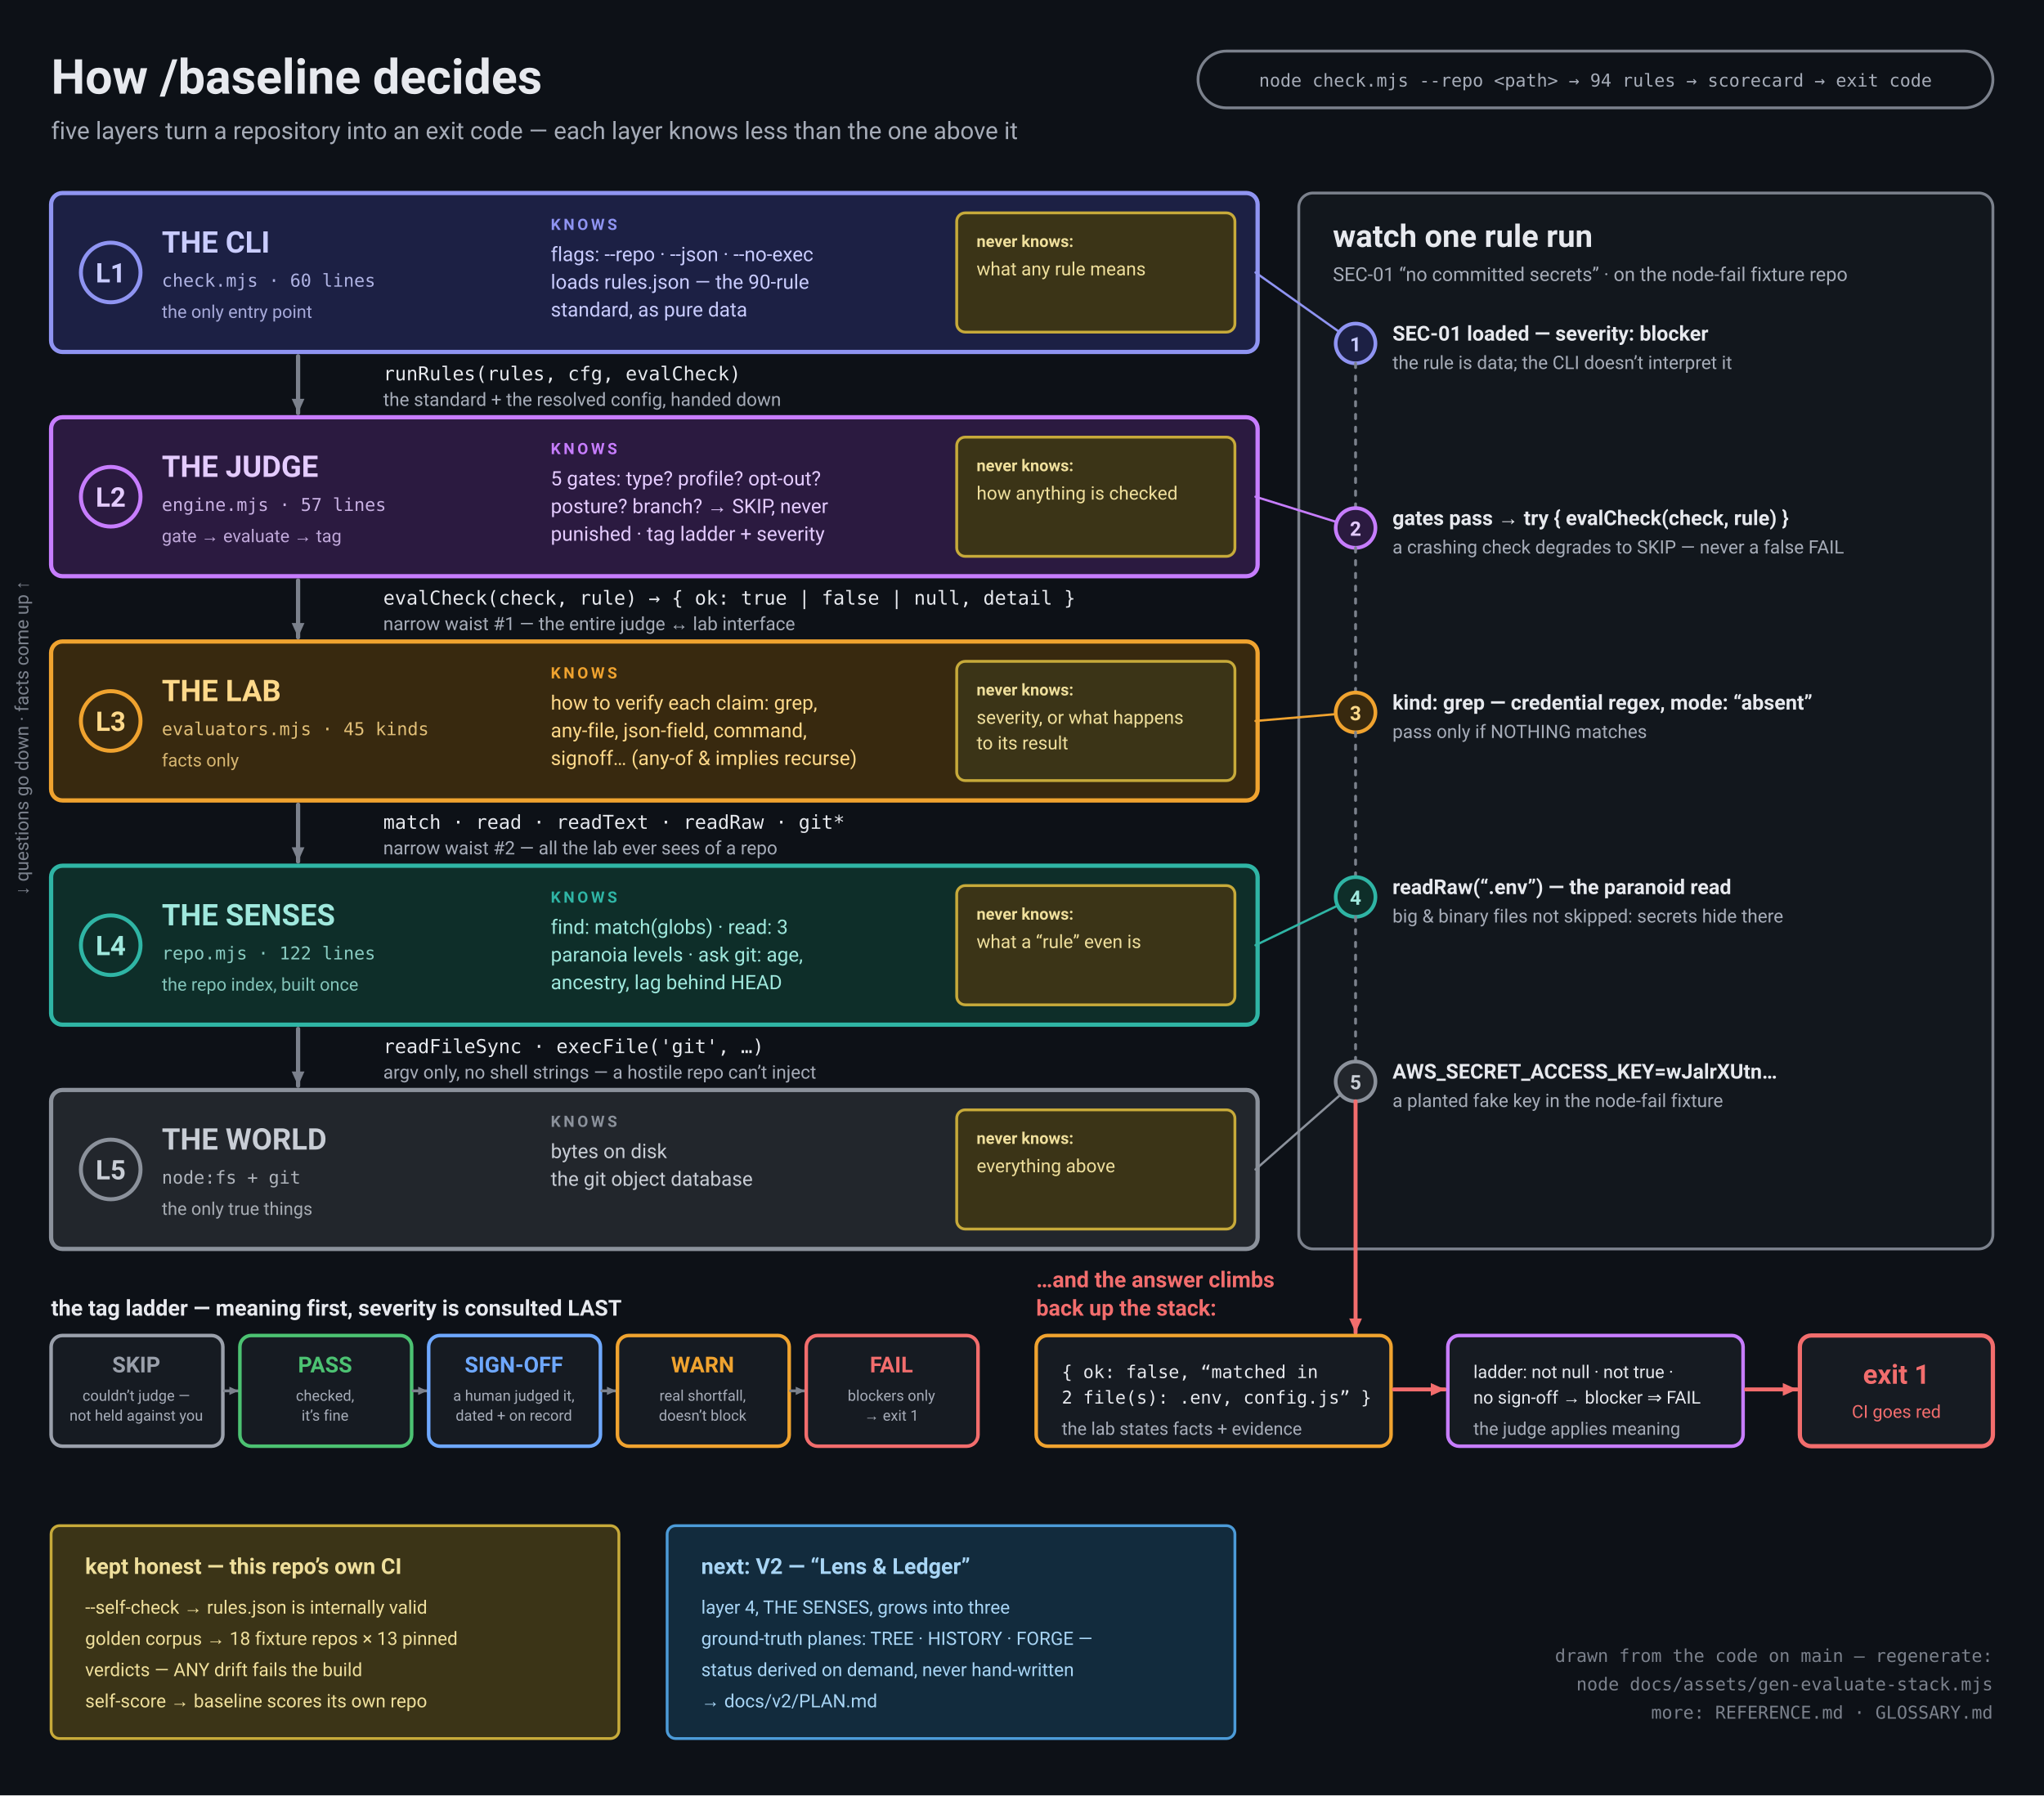
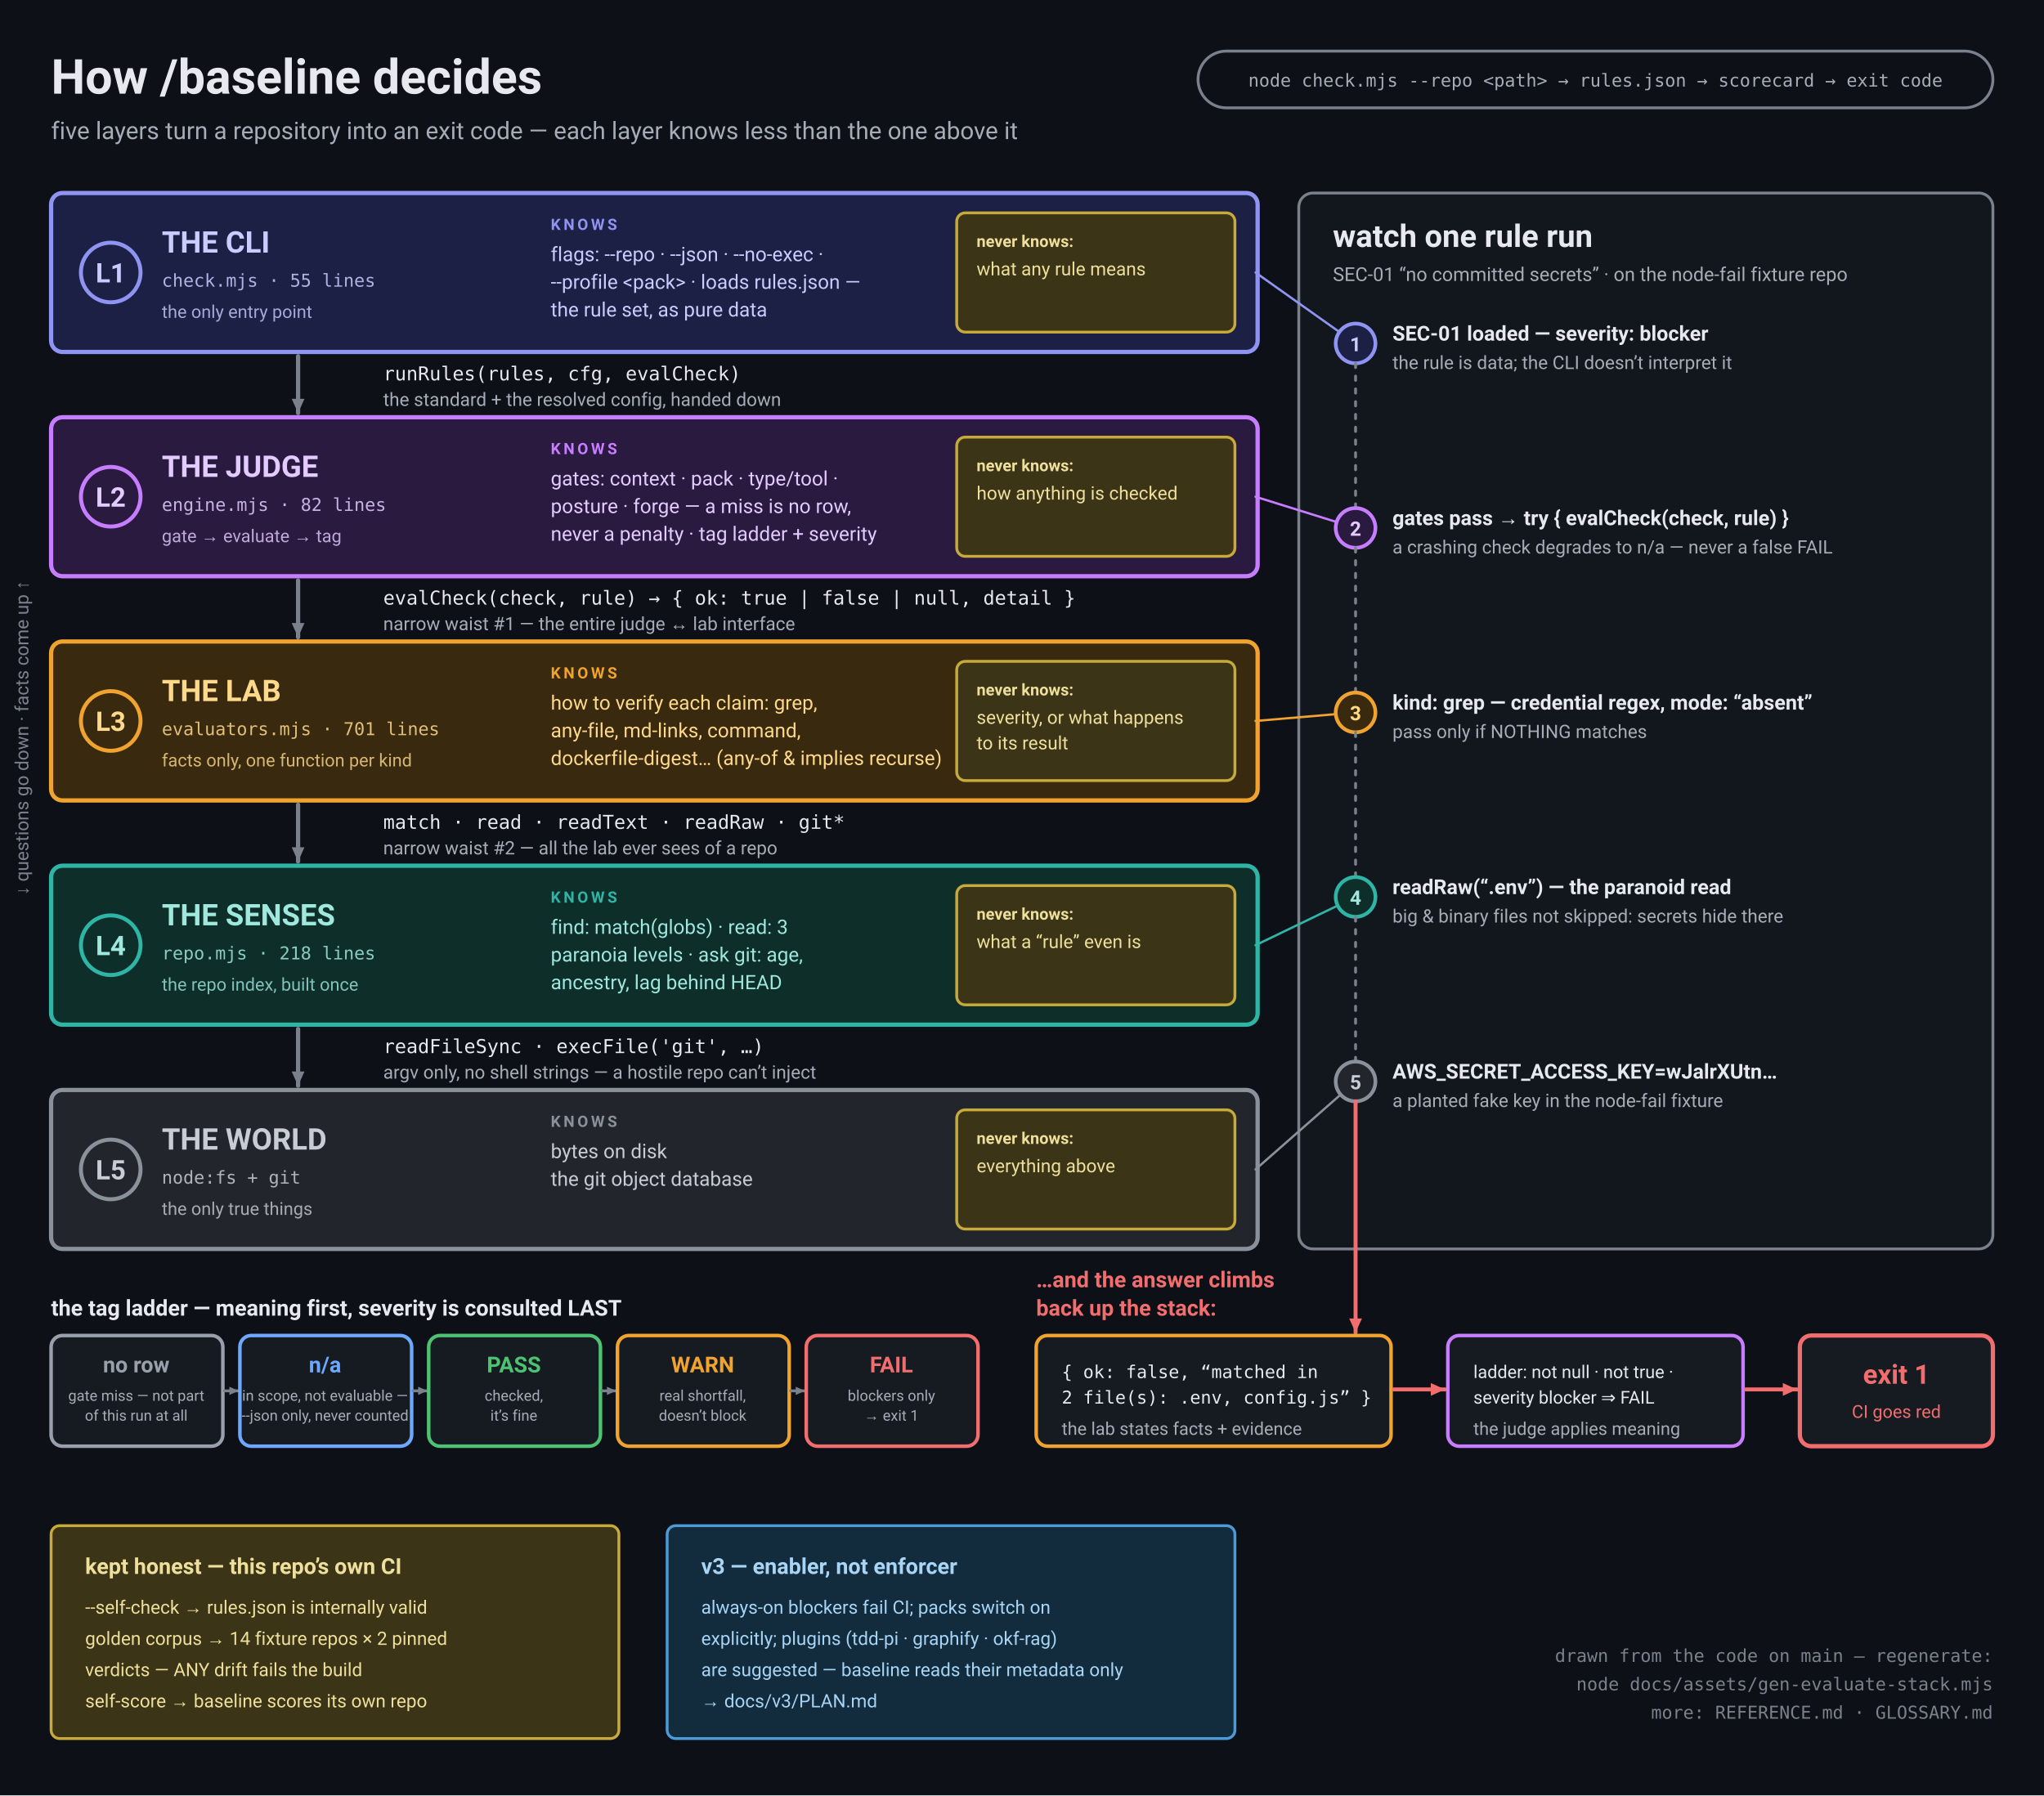
<svg xmlns="http://www.w3.org/2000/svg" viewBox="0 0 1440 1265" role="img" aria-labelledby="t">
  <rect width="1440" height="1265" fill="#0D1117" />
  <text x="36" y="66" font-family="Segoe UI, Roboto, Helvetica Neue, Arial, DejaVu Sans, sans-serif" font-size="34" font-weight="bold" fill="#E7E9EE" text-anchor="start">How /baseline decides</text>
  <text x="36" y="98" font-family="Segoe UI, Roboto, Helvetica Neue, Arial, DejaVu Sans, sans-serif" font-size="17" font-weight="normal" fill="#A6ACB8" text-anchor="start">five layers turn a repository into an exit code — each layer knows less than the one above it</text>
  <rect x="844" y="36" width="560" height="40" rx="20" fill="none" stroke="#7B818C" stroke-width="2" />
-   <text x="1124" y="61" font-family="ui-monospace, Menlo, Consolas, DejaVu Sans Mono, monospace" font-size="12.5" font-weight="normal" fill="#A6ACB8" text-anchor="middle">node check.mjs --repo &lt;path&gt;  →  94 rules  →  scorecard  →  exit code</text>
+   <text x="1124" y="61" font-family="ui-monospace, Menlo, Consolas, DejaVu Sans Mono, monospace" font-size="12.5" font-weight="normal" fill="#A6ACB8" text-anchor="middle">node check.mjs --repo &lt;path&gt;  →  rules.json  →  scorecard  →  exit code</text>
  <g transform="rotate(-90 20 520)">
    <text x="20" y="520" font-family="Segoe UI, Roboto, Helvetica Neue, Arial, DejaVu Sans, sans-serif" font-size="13" font-weight="normal" fill="#7B818C" text-anchor="middle">↓ questions go down · facts come up ↑</text>
  </g>
  <rect x="36" y="136" width="850" height="112" rx="8" fill="#1C2044" stroke="#8F94F2" stroke-width="3" />
  <circle cx="78" cy="192" r="21" fill="none" stroke="#8F94F2" stroke-width="2.8" />
  <text x="78" y="199" font-family="Segoe UI, Roboto, Helvetica Neue, Arial, DejaVu Sans, sans-serif" font-size="19" font-weight="bold" fill="#C9CCFF" text-anchor="middle">L1</text>
  <text x="114" y="178" font-family="Segoe UI, Roboto, Helvetica Neue, Arial, DejaVu Sans, sans-serif" font-size="21" font-weight="bold" fill="#C9CCFF" text-anchor="start">THE CLI</text>
-   <text x="114" y="202" font-family="ui-monospace, Menlo, Consolas, DejaVu Sans Mono, monospace" font-size="12.5" font-weight="normal" fill="#C9CCFF" text-anchor="start" opacity="0.85">check.mjs · 60 lines</text>
+   <text x="114" y="202" font-family="ui-monospace, Menlo, Consolas, DejaVu Sans Mono, monospace" font-size="12.5" font-weight="normal" fill="#C9CCFF" text-anchor="start" opacity="0.85">check.mjs · 55 lines</text>
  <text x="114" y="224" font-family="Segoe UI, Roboto, Helvetica Neue, Arial, DejaVu Sans, sans-serif" font-size="12.5" font-weight="normal" fill="#C9CCFF" text-anchor="start" opacity="0.8">the only entry point</text>
  <text x="388" y="162" font-family="Segoe UI, Roboto, Helvetica Neue, Arial, DejaVu Sans, sans-serif" font-size="11" font-weight="bold" fill="#8F94F2" text-anchor="start" letter-spacing="2">KNOWS</text>
-   <text x="388" y="184" font-family="Segoe UI, Roboto, Helvetica Neue, Arial, DejaVu Sans, sans-serif" font-size="14" font-weight="normal" fill="#C9CCFF" text-anchor="start">flags: --repo · --json · --no-exec</text>
-   <text x="388" y="203.5" font-family="Segoe UI, Roboto, Helvetica Neue, Arial, DejaVu Sans, sans-serif" font-size="14" font-weight="normal" fill="#C9CCFF" text-anchor="start">loads rules.json — the 90-rule</text>
-   <text x="388" y="223" font-family="Segoe UI, Roboto, Helvetica Neue, Arial, DejaVu Sans, sans-serif" font-size="14" font-weight="normal" fill="#C9CCFF" text-anchor="start">standard, as pure data</text>
+   <text x="388" y="184" font-family="Segoe UI, Roboto, Helvetica Neue, Arial, DejaVu Sans, sans-serif" font-size="14" font-weight="normal" fill="#C9CCFF" text-anchor="start">flags: --repo · --json · --no-exec ·</text>
+   <text x="388" y="203.5" font-family="Segoe UI, Roboto, Helvetica Neue, Arial, DejaVu Sans, sans-serif" font-size="14" font-weight="normal" fill="#C9CCFF" text-anchor="start">--profile &lt;pack&gt; · loads rules.json —</text>
+   <text x="388" y="223" font-family="Segoe UI, Roboto, Helvetica Neue, Arial, DejaVu Sans, sans-serif" font-size="14" font-weight="normal" fill="#C9CCFF" text-anchor="start">the rule set, as pure data</text>
  <rect x="674" y="150" width="196" height="84" rx="6" fill="#3B3417" stroke="#C7AA3A" stroke-width="2" />
  <text x="688" y="174" font-family="Segoe UI, Roboto, Helvetica Neue, Arial, DejaVu Sans, sans-serif" font-size="11.5" font-weight="bold" fill="#EFDF9C" text-anchor="start">never knows:</text>
  <text x="688" y="194" font-family="Segoe UI, Roboto, Helvetica Neue, Arial, DejaVu Sans, sans-serif" font-size="13" font-weight="normal" fill="#EFDF9C" text-anchor="start">what any rule means</text>
  <line x1="210" y1="251" x2="210" y2="291" stroke="#7B818C" stroke-width="3" stroke-linecap="round" />
  <path d="M210,291 L214.5,281 L205.5,281 Z" fill="#7B818C" />
  <text x="270" y="268" font-family="ui-monospace, Menlo, Consolas, DejaVu Sans Mono, monospace" font-size="13.5" font-weight="normal" fill="#E7E9EE" text-anchor="start">runRules(rules, cfg, evalCheck)</text>
  <text x="270" y="286" font-family="Segoe UI, Roboto, Helvetica Neue, Arial, DejaVu Sans, sans-serif" font-size="13" font-weight="normal" fill="#A6ACB8" text-anchor="start">the standard + the resolved config, handed down</text>
  <rect x="36" y="294" width="850" height="112" rx="8" fill="#2B1A40" stroke="#C77DFF" stroke-width="3" />
  <circle cx="78" cy="350" r="21" fill="none" stroke="#C77DFF" stroke-width="2.8" />
  <text x="78" y="357" font-family="Segoe UI, Roboto, Helvetica Neue, Arial, DejaVu Sans, sans-serif" font-size="19" font-weight="bold" fill="#E4CBFF" text-anchor="middle">L2</text>
  <text x="114" y="336" font-family="Segoe UI, Roboto, Helvetica Neue, Arial, DejaVu Sans, sans-serif" font-size="21" font-weight="bold" fill="#E4CBFF" text-anchor="start">THE JUDGE</text>
-   <text x="114" y="360" font-family="ui-monospace, Menlo, Consolas, DejaVu Sans Mono, monospace" font-size="12.5" font-weight="normal" fill="#E4CBFF" text-anchor="start" opacity="0.85">engine.mjs · 57 lines</text>
+   <text x="114" y="360" font-family="ui-monospace, Menlo, Consolas, DejaVu Sans Mono, monospace" font-size="12.5" font-weight="normal" fill="#E4CBFF" text-anchor="start" opacity="0.85">engine.mjs · 82 lines</text>
  <text x="114" y="382" font-family="Segoe UI, Roboto, Helvetica Neue, Arial, DejaVu Sans, sans-serif" font-size="12.5" font-weight="normal" fill="#E4CBFF" text-anchor="start" opacity="0.8">gate → evaluate → tag</text>
  <text x="388" y="320" font-family="Segoe UI, Roboto, Helvetica Neue, Arial, DejaVu Sans, sans-serif" font-size="11" font-weight="bold" fill="#C77DFF" text-anchor="start" letter-spacing="2">KNOWS</text>
-   <text x="388" y="342" font-family="Segoe UI, Roboto, Helvetica Neue, Arial, DejaVu Sans, sans-serif" font-size="14" font-weight="normal" fill="#E4CBFF" text-anchor="start">5 gates: type? profile? opt-out?</text>
-   <text x="388" y="361.5" font-family="Segoe UI, Roboto, Helvetica Neue, Arial, DejaVu Sans, sans-serif" font-size="14" font-weight="normal" fill="#E4CBFF" text-anchor="start">posture? branch? → SKIP, never</text>
-   <text x="388" y="381" font-family="Segoe UI, Roboto, Helvetica Neue, Arial, DejaVu Sans, sans-serif" font-size="14" font-weight="normal" fill="#E4CBFF" text-anchor="start">punished · tag ladder + severity</text>
+   <text x="388" y="342" font-family="Segoe UI, Roboto, Helvetica Neue, Arial, DejaVu Sans, sans-serif" font-size="14" font-weight="normal" fill="#E4CBFF" text-anchor="start">gates: context · pack · type/tool ·</text>
+   <text x="388" y="361.5" font-family="Segoe UI, Roboto, Helvetica Neue, Arial, DejaVu Sans, sans-serif" font-size="14" font-weight="normal" fill="#E4CBFF" text-anchor="start">posture · forge — a miss is no row,</text>
+   <text x="388" y="381" font-family="Segoe UI, Roboto, Helvetica Neue, Arial, DejaVu Sans, sans-serif" font-size="14" font-weight="normal" fill="#E4CBFF" text-anchor="start">never a penalty · tag ladder + severity</text>
  <rect x="674" y="308" width="196" height="84" rx="6" fill="#3B3417" stroke="#C7AA3A" stroke-width="2" />
  <text x="688" y="332" font-family="Segoe UI, Roboto, Helvetica Neue, Arial, DejaVu Sans, sans-serif" font-size="11.5" font-weight="bold" fill="#EFDF9C" text-anchor="start">never knows:</text>
  <text x="688" y="352" font-family="Segoe UI, Roboto, Helvetica Neue, Arial, DejaVu Sans, sans-serif" font-size="13" font-weight="normal" fill="#EFDF9C" text-anchor="start">how anything is checked</text>
  <line x1="210" y1="409" x2="210" y2="449" stroke="#7B818C" stroke-width="3" stroke-linecap="round" />
  <path d="M210,449 L214.5,439 L205.5,439 Z" fill="#7B818C" />
  <text x="270" y="426" font-family="ui-monospace, Menlo, Consolas, DejaVu Sans Mono, monospace" font-size="13.5" font-weight="normal" fill="#E7E9EE" text-anchor="start">evalCheck(check, rule) → { ok: true | false | null, detail }</text>
  <text x="270" y="444" font-family="Segoe UI, Roboto, Helvetica Neue, Arial, DejaVu Sans, sans-serif" font-size="13" font-weight="normal" fill="#A6ACB8" text-anchor="start">narrow waist #1 — the entire judge ↔ lab interface</text>
  <rect x="36" y="452" width="850" height="112" rx="8" fill="#38290F" stroke="#F0A32F" stroke-width="3" />
  <circle cx="78" cy="508" r="21" fill="none" stroke="#F0A32F" stroke-width="2.8" />
  <text x="78" y="515" font-family="Segoe UI, Roboto, Helvetica Neue, Arial, DejaVu Sans, sans-serif" font-size="19" font-weight="bold" fill="#FFD98A" text-anchor="middle">L3</text>
  <text x="114" y="494" font-family="Segoe UI, Roboto, Helvetica Neue, Arial, DejaVu Sans, sans-serif" font-size="21" font-weight="bold" fill="#FFD98A" text-anchor="start">THE LAB</text>
-   <text x="114" y="518" font-family="ui-monospace, Menlo, Consolas, DejaVu Sans Mono, monospace" font-size="12.5" font-weight="normal" fill="#FFD98A" text-anchor="start" opacity="0.85">evaluators.mjs · 45 kinds</text>
-   <text x="114" y="540" font-family="Segoe UI, Roboto, Helvetica Neue, Arial, DejaVu Sans, sans-serif" font-size="12.5" font-weight="normal" fill="#FFD98A" text-anchor="start" opacity="0.8">facts only</text>
+   <text x="114" y="518" font-family="ui-monospace, Menlo, Consolas, DejaVu Sans Mono, monospace" font-size="12.5" font-weight="normal" fill="#FFD98A" text-anchor="start" opacity="0.85">evaluators.mjs · 701 lines</text>
+   <text x="114" y="540" font-family="Segoe UI, Roboto, Helvetica Neue, Arial, DejaVu Sans, sans-serif" font-size="12.5" font-weight="normal" fill="#FFD98A" text-anchor="start" opacity="0.8">facts only, one function per kind</text>
  <text x="388" y="478" font-family="Segoe UI, Roboto, Helvetica Neue, Arial, DejaVu Sans, sans-serif" font-size="11" font-weight="bold" fill="#F0A32F" text-anchor="start" letter-spacing="2">KNOWS</text>
  <text x="388" y="500" font-family="Segoe UI, Roboto, Helvetica Neue, Arial, DejaVu Sans, sans-serif" font-size="14" font-weight="normal" fill="#FFD98A" text-anchor="start">how to verify each claim: grep,</text>
-   <text x="388" y="519.5" font-family="Segoe UI, Roboto, Helvetica Neue, Arial, DejaVu Sans, sans-serif" font-size="14" font-weight="normal" fill="#FFD98A" text-anchor="start">any-file, json-field, command,</text>
-   <text x="388" y="539" font-family="Segoe UI, Roboto, Helvetica Neue, Arial, DejaVu Sans, sans-serif" font-size="14" font-weight="normal" fill="#FFD98A" text-anchor="start">signoff… (any-of &amp; implies recurse)</text>
+   <text x="388" y="519.5" font-family="Segoe UI, Roboto, Helvetica Neue, Arial, DejaVu Sans, sans-serif" font-size="14" font-weight="normal" fill="#FFD98A" text-anchor="start">any-file, md-links, command,</text>
+   <text x="388" y="539" font-family="Segoe UI, Roboto, Helvetica Neue, Arial, DejaVu Sans, sans-serif" font-size="14" font-weight="normal" fill="#FFD98A" text-anchor="start">dockerfile-digest… (any-of &amp; implies recurse)</text>
  <rect x="674" y="466" width="196" height="84" rx="6" fill="#3B3417" stroke="#C7AA3A" stroke-width="2" />
  <text x="688" y="490" font-family="Segoe UI, Roboto, Helvetica Neue, Arial, DejaVu Sans, sans-serif" font-size="11.5" font-weight="bold" fill="#EFDF9C" text-anchor="start">never knows:</text>
  <text x="688" y="510" font-family="Segoe UI, Roboto, Helvetica Neue, Arial, DejaVu Sans, sans-serif" font-size="13" font-weight="normal" fill="#EFDF9C" text-anchor="start">severity, or what happens</text>
  <text x="688" y="528" font-family="Segoe UI, Roboto, Helvetica Neue, Arial, DejaVu Sans, sans-serif" font-size="13" font-weight="normal" fill="#EFDF9C" text-anchor="start">to its result</text>
  <line x1="210" y1="567" x2="210" y2="607" stroke="#7B818C" stroke-width="3" stroke-linecap="round" />
  <path d="M210,607 L214.5,597 L205.5,597 Z" fill="#7B818C" />
  <text x="270" y="584" font-family="ui-monospace, Menlo, Consolas, DejaVu Sans Mono, monospace" font-size="13.5" font-weight="normal" fill="#E7E9EE" text-anchor="start">match · read · readText · readRaw · git*</text>
  <text x="270" y="602" font-family="Segoe UI, Roboto, Helvetica Neue, Arial, DejaVu Sans, sans-serif" font-size="13" font-weight="normal" fill="#A6ACB8" text-anchor="start">narrow waist #2 — all the lab ever sees of a repo</text>
  <rect x="36" y="610" width="850" height="112" rx="8" fill="#0E2E29" stroke="#2FB5A5" stroke-width="3" />
  <circle cx="78" cy="666" r="21" fill="none" stroke="#2FB5A5" stroke-width="2.8" />
  <text x="78" y="673" font-family="Segoe UI, Roboto, Helvetica Neue, Arial, DejaVu Sans, sans-serif" font-size="19" font-weight="bold" fill="#9FE8DD" text-anchor="middle">L4</text>
  <text x="114" y="652" font-family="Segoe UI, Roboto, Helvetica Neue, Arial, DejaVu Sans, sans-serif" font-size="21" font-weight="bold" fill="#9FE8DD" text-anchor="start">THE SENSES</text>
-   <text x="114" y="676" font-family="ui-monospace, Menlo, Consolas, DejaVu Sans Mono, monospace" font-size="12.5" font-weight="normal" fill="#9FE8DD" text-anchor="start" opacity="0.85">repo.mjs · 122 lines</text>
+   <text x="114" y="676" font-family="ui-monospace, Menlo, Consolas, DejaVu Sans Mono, monospace" font-size="12.5" font-weight="normal" fill="#9FE8DD" text-anchor="start" opacity="0.85">repo.mjs · 218 lines</text>
  <text x="114" y="698" font-family="Segoe UI, Roboto, Helvetica Neue, Arial, DejaVu Sans, sans-serif" font-size="12.5" font-weight="normal" fill="#9FE8DD" text-anchor="start" opacity="0.8">the repo index, built once</text>
  <text x="388" y="636" font-family="Segoe UI, Roboto, Helvetica Neue, Arial, DejaVu Sans, sans-serif" font-size="11" font-weight="bold" fill="#2FB5A5" text-anchor="start" letter-spacing="2">KNOWS</text>
  <text x="388" y="658" font-family="Segoe UI, Roboto, Helvetica Neue, Arial, DejaVu Sans, sans-serif" font-size="14" font-weight="normal" fill="#9FE8DD" text-anchor="start">find: match(globs) · read: 3</text>
  <text x="388" y="677.5" font-family="Segoe UI, Roboto, Helvetica Neue, Arial, DejaVu Sans, sans-serif" font-size="14" font-weight="normal" fill="#9FE8DD" text-anchor="start">paranoia levels · ask git: age,</text>
  <text x="388" y="697" font-family="Segoe UI, Roboto, Helvetica Neue, Arial, DejaVu Sans, sans-serif" font-size="14" font-weight="normal" fill="#9FE8DD" text-anchor="start">ancestry, lag behind HEAD</text>
  <rect x="674" y="624" width="196" height="84" rx="6" fill="#3B3417" stroke="#C7AA3A" stroke-width="2" />
  <text x="688" y="648" font-family="Segoe UI, Roboto, Helvetica Neue, Arial, DejaVu Sans, sans-serif" font-size="11.5" font-weight="bold" fill="#EFDF9C" text-anchor="start">never knows:</text>
  <text x="688" y="668" font-family="Segoe UI, Roboto, Helvetica Neue, Arial, DejaVu Sans, sans-serif" font-size="13" font-weight="normal" fill="#EFDF9C" text-anchor="start">what a “rule” even is</text>
  <line x1="210" y1="725" x2="210" y2="765" stroke="#7B818C" stroke-width="3" stroke-linecap="round" />
  <path d="M210,765 L214.5,755 L205.5,755 Z" fill="#7B818C" />
  <text x="270" y="742" font-family="ui-monospace, Menlo, Consolas, DejaVu Sans Mono, monospace" font-size="13.5" font-weight="normal" fill="#E7E9EE" text-anchor="start">readFileSync · execFile('git', …)</text>
  <text x="270" y="760" font-family="Segoe UI, Roboto, Helvetica Neue, Arial, DejaVu Sans, sans-serif" font-size="13" font-weight="normal" fill="#A6ACB8" text-anchor="start">argv only, no shell strings — a hostile repo can’t inject</text>
  <rect x="36" y="768" width="850" height="112" rx="8" fill="#22262C" stroke="#8B919B" stroke-width="3" />
  <circle cx="78" cy="824" r="21" fill="none" stroke="#8B919B" stroke-width="2.8" />
  <text x="78" y="831" font-family="Segoe UI, Roboto, Helvetica Neue, Arial, DejaVu Sans, sans-serif" font-size="19" font-weight="bold" fill="#C8CDD5" text-anchor="middle">L5</text>
  <text x="114" y="810" font-family="Segoe UI, Roboto, Helvetica Neue, Arial, DejaVu Sans, sans-serif" font-size="21" font-weight="bold" fill="#C8CDD5" text-anchor="start">THE WORLD</text>
  <text x="114" y="834" font-family="ui-monospace, Menlo, Consolas, DejaVu Sans Mono, monospace" font-size="12.5" font-weight="normal" fill="#C8CDD5" text-anchor="start" opacity="0.85">node:fs + git</text>
  <text x="114" y="856" font-family="Segoe UI, Roboto, Helvetica Neue, Arial, DejaVu Sans, sans-serif" font-size="12.5" font-weight="normal" fill="#C8CDD5" text-anchor="start" opacity="0.8">the only true things</text>
  <text x="388" y="794" font-family="Segoe UI, Roboto, Helvetica Neue, Arial, DejaVu Sans, sans-serif" font-size="11" font-weight="bold" fill="#8B919B" text-anchor="start" letter-spacing="2">KNOWS</text>
  <text x="388" y="816" font-family="Segoe UI, Roboto, Helvetica Neue, Arial, DejaVu Sans, sans-serif" font-size="14" font-weight="normal" fill="#C8CDD5" text-anchor="start">bytes on disk</text>
  <text x="388" y="835.5" font-family="Segoe UI, Roboto, Helvetica Neue, Arial, DejaVu Sans, sans-serif" font-size="14" font-weight="normal" fill="#C8CDD5" text-anchor="start">the git object database</text>
  <rect x="674" y="782" width="196" height="84" rx="6" fill="#3B3417" stroke="#C7AA3A" stroke-width="2" />
  <text x="688" y="806" font-family="Segoe UI, Roboto, Helvetica Neue, Arial, DejaVu Sans, sans-serif" font-size="11.5" font-weight="bold" fill="#EFDF9C" text-anchor="start">never knows:</text>
  <text x="688" y="826" font-family="Segoe UI, Roboto, Helvetica Neue, Arial, DejaVu Sans, sans-serif" font-size="13" font-weight="normal" fill="#EFDF9C" text-anchor="start">everything above</text>
  <rect x="915" y="136" width="489" height="744" rx="10" fill="#161B22" fill-opacity="0.6" stroke="#7B818C" stroke-width="2" />
  <text x="939" y="174" font-family="Segoe UI, Roboto, Helvetica Neue, Arial, DejaVu Sans, sans-serif" font-size="22" font-weight="bold" fill="#E7E9EE" text-anchor="start">watch one rule run</text>
  <text x="939" y="198" font-family="Segoe UI, Roboto, Helvetica Neue, Arial, DejaVu Sans, sans-serif" font-size="13.5" font-weight="normal" fill="#A6ACB8" text-anchor="start">SEC-01 “no committed secrets” · on the node-fail fixture repo</text>
  <line x1="884.5" y1="192" x2="955" y2="242" stroke="#8F94F2" stroke-width="1.6" stroke-linecap="round" />
  <circle cx="955" cy="242" r="14" fill="#1C2044" stroke="#8F94F2" stroke-width="2.6" />
  <text x="955" y="247.5" font-family="Segoe UI, Roboto, Helvetica Neue, Arial, DejaVu Sans, sans-serif" font-size="14" font-weight="bold" fill="#C9CCFF" text-anchor="middle">1</text>
  <text x="981" y="240" font-family="Segoe UI, Roboto, Helvetica Neue, Arial, DejaVu Sans, sans-serif" font-size="14.5" font-weight="bold" fill="#E7E9EE" text-anchor="start">SEC-01 loaded — severity: blocker</text>
  <text x="981" y="260" font-family="Segoe UI, Roboto, Helvetica Neue, Arial, DejaVu Sans, sans-serif" font-size="13" font-weight="normal" fill="#A6ACB8" text-anchor="start">the rule is data; the CLI doesn’t interpret it</text>
  <line x1="955" y1="256" x2="955" y2="358" stroke="#7B818C" stroke-width="2" stroke-linecap="round" stroke-dasharray="3 6" />
  <line x1="884.5" y1="350" x2="955" y2="372" stroke="#C77DFF" stroke-width="1.6" stroke-linecap="round" />
  <circle cx="955" cy="372" r="14" fill="#2B1A40" stroke="#C77DFF" stroke-width="2.6" />
  <text x="955" y="377.5" font-family="Segoe UI, Roboto, Helvetica Neue, Arial, DejaVu Sans, sans-serif" font-size="14" font-weight="bold" fill="#E4CBFF" text-anchor="middle">2</text>
  <text x="981" y="370" font-family="Segoe UI, Roboto, Helvetica Neue, Arial, DejaVu Sans, sans-serif" font-size="14.5" font-weight="bold" fill="#E7E9EE" text-anchor="start">gates pass → try { evalCheck(check, rule) }</text>
-   <text x="981" y="390" font-family="Segoe UI, Roboto, Helvetica Neue, Arial, DejaVu Sans, sans-serif" font-size="13" font-weight="normal" fill="#A6ACB8" text-anchor="start">a crashing check degrades to SKIP — never a false FAIL</text>
+   <text x="981" y="390" font-family="Segoe UI, Roboto, Helvetica Neue, Arial, DejaVu Sans, sans-serif" font-size="13" font-weight="normal" fill="#A6ACB8" text-anchor="start">a crashing check degrades to n/a — never a false FAIL</text>
  <line x1="955" y1="386" x2="955" y2="488" stroke="#7B818C" stroke-width="2" stroke-linecap="round" stroke-dasharray="3 6" />
  <line x1="884.5" y1="508" x2="955" y2="502" stroke="#F0A32F" stroke-width="1.6" stroke-linecap="round" />
  <circle cx="955" cy="502" r="14" fill="#38290F" stroke="#F0A32F" stroke-width="2.6" />
  <text x="955" y="507.5" font-family="Segoe UI, Roboto, Helvetica Neue, Arial, DejaVu Sans, sans-serif" font-size="14" font-weight="bold" fill="#FFD98A" text-anchor="middle">3</text>
  <text x="981" y="500" font-family="Segoe UI, Roboto, Helvetica Neue, Arial, DejaVu Sans, sans-serif" font-size="14.5" font-weight="bold" fill="#E7E9EE" text-anchor="start">kind: grep — credential regex, mode: “absent”</text>
  <text x="981" y="520" font-family="Segoe UI, Roboto, Helvetica Neue, Arial, DejaVu Sans, sans-serif" font-size="13" font-weight="normal" fill="#A6ACB8" text-anchor="start">pass only if NOTHING matches</text>
  <line x1="955" y1="516" x2="955" y2="618" stroke="#7B818C" stroke-width="2" stroke-linecap="round" stroke-dasharray="3 6" />
  <line x1="884.5" y1="666" x2="955" y2="632" stroke="#2FB5A5" stroke-width="1.6" stroke-linecap="round" />
  <circle cx="955" cy="632" r="14" fill="#0E2E29" stroke="#2FB5A5" stroke-width="2.6" />
  <text x="955" y="637.5" font-family="Segoe UI, Roboto, Helvetica Neue, Arial, DejaVu Sans, sans-serif" font-size="14" font-weight="bold" fill="#9FE8DD" text-anchor="middle">4</text>
  <text x="981" y="630" font-family="Segoe UI, Roboto, Helvetica Neue, Arial, DejaVu Sans, sans-serif" font-size="14.5" font-weight="bold" fill="#E7E9EE" text-anchor="start">readRaw(“.env”) — the paranoid read</text>
  <text x="981" y="650" font-family="Segoe UI, Roboto, Helvetica Neue, Arial, DejaVu Sans, sans-serif" font-size="13" font-weight="normal" fill="#A6ACB8" text-anchor="start">big &amp; binary files not skipped: secrets hide there</text>
  <line x1="955" y1="646" x2="955" y2="748" stroke="#7B818C" stroke-width="2" stroke-linecap="round" stroke-dasharray="3 6" />
  <line x1="884.5" y1="824" x2="955" y2="762" stroke="#8B919B" stroke-width="1.6" stroke-linecap="round" />
  <circle cx="955" cy="762" r="14" fill="#22262C" stroke="#8B919B" stroke-width="2.6" />
  <text x="955" y="767.5" font-family="Segoe UI, Roboto, Helvetica Neue, Arial, DejaVu Sans, sans-serif" font-size="14" font-weight="bold" fill="#C8CDD5" text-anchor="middle">5</text>
  <text x="981" y="760" font-family="Segoe UI, Roboto, Helvetica Neue, Arial, DejaVu Sans, sans-serif" font-size="14.5" font-weight="bold" fill="#E7E9EE" text-anchor="start">AWS_SECRET_ACCESS_KEY=wJalrXUtn…</text>
  <text x="981" y="780" font-family="Segoe UI, Roboto, Helvetica Neue, Arial, DejaVu Sans, sans-serif" font-size="13" font-weight="normal" fill="#A6ACB8" text-anchor="start">a planted fake key in the node-fail fixture</text>
  <line x1="955" y1="776" x2="955" y2="939" stroke="#F26D6D" stroke-width="2.8" stroke-linecap="round" />
  <path d="M955,939 L959.5,929 L950.5,929 Z" fill="#F26D6D" />
  <text x="730" y="907" font-family="Segoe UI, Roboto, Helvetica Neue, Arial, DejaVu Sans, sans-serif" font-size="15.5" font-weight="bold" fill="#F26D6D" text-anchor="start">…and the answer climbs</text>
  <text x="730" y="927" font-family="Segoe UI, Roboto, Helvetica Neue, Arial, DejaVu Sans, sans-serif" font-size="15.5" font-weight="bold" fill="#F26D6D" text-anchor="start">back up the stack:</text>
  <rect x="730" y="941" width="250" height="78" rx="8" fill="#161B22" stroke="#F0A32F" stroke-width="2.5" />
  <text x="748" y="971" font-family="ui-monospace, Menlo, Consolas, DejaVu Sans Mono, monospace" font-size="12.5" font-weight="normal" fill="#E7E9EE" text-anchor="start">{ ok: false, “matched in</text>
  <text x="748" y="989" font-family="ui-monospace, Menlo, Consolas, DejaVu Sans Mono, monospace" font-size="12.5" font-weight="normal" fill="#E7E9EE" text-anchor="start">2 file(s): .env, config.js” }</text>
  <text x="748" y="1011" font-family="Segoe UI, Roboto, Helvetica Neue, Arial, DejaVu Sans, sans-serif" font-size="12.5" font-weight="normal" fill="#A6ACB8" text-anchor="start">the lab states facts + evidence</text>
  <line x1="982" y1="979" x2="1018" y2="979" stroke="#F26D6D" stroke-width="2.8" stroke-linecap="round" />
  <path d="M1018,979 L1008,974.5 L1008,983.5 Z" fill="#F26D6D" />
  <rect x="1020" y="941" width="208" height="78" rx="8" fill="#161B22" stroke="#C77DFF" stroke-width="2.5" />
  <text x="1038" y="971" font-family="Segoe UI, Roboto, Helvetica Neue, Arial, DejaVu Sans, sans-serif" font-size="12.5" font-weight="normal" fill="#E7E9EE" text-anchor="start">ladder: not null · not true ·</text>
-   <text x="1038" y="989" font-family="Segoe UI, Roboto, Helvetica Neue, Arial, DejaVu Sans, sans-serif" font-size="12.5" font-weight="normal" fill="#E7E9EE" text-anchor="start">no sign-off → blocker ⇒ FAIL</text>
+   <text x="1038" y="989" font-family="Segoe UI, Roboto, Helvetica Neue, Arial, DejaVu Sans, sans-serif" font-size="12.5" font-weight="normal" fill="#E7E9EE" text-anchor="start">severity blocker ⇒ FAIL</text>
  <text x="1038" y="1011" font-family="Segoe UI, Roboto, Helvetica Neue, Arial, DejaVu Sans, sans-serif" font-size="12.5" font-weight="normal" fill="#A6ACB8" text-anchor="start">the judge applies meaning</text>
  <line x1="1230" y1="979" x2="1266" y2="979" stroke="#F26D6D" stroke-width="2.8" stroke-linecap="round" />
  <path d="M1266,979 L1256,974.5 L1256,983.5 Z" fill="#F26D6D" />
  <rect x="1268" y="941" width="136" height="78" rx="8" fill="#161B22" stroke="#F26D6D" stroke-width="3" />
  <text x="1336" y="975" font-family="Segoe UI, Roboto, Helvetica Neue, Arial, DejaVu Sans, sans-serif" font-size="19" font-weight="bold" fill="#F26D6D" text-anchor="middle">exit 1</text>
  <text x="1336" y="999" font-family="Segoe UI, Roboto, Helvetica Neue, Arial, DejaVu Sans, sans-serif" font-size="12.5" font-weight="normal" fill="#F26D6D" text-anchor="middle">CI goes red</text>
  <text x="36" y="927" font-family="Segoe UI, Roboto, Helvetica Neue, Arial, DejaVu Sans, sans-serif" font-size="15.5" font-weight="bold" fill="#E7E9EE" text-anchor="start">the tag ladder — meaning first, severity is consulted LAST</text>
  <rect x="36" y="941" width="121" height="78" rx="8" fill="#161B22" stroke="#9AA0AB" stroke-width="2.5" />
-   <text x="96" y="967" font-family="Segoe UI, Roboto, Helvetica Neue, Arial, DejaVu Sans, sans-serif" font-size="15.5" font-weight="bold" fill="#9AA0AB" text-anchor="middle">SKIP</text>
-   <text x="96" y="987" font-family="Segoe UI, Roboto, Helvetica Neue, Arial, DejaVu Sans, sans-serif" font-size="10.5" font-weight="normal" fill="#A6ACB8" text-anchor="middle">couldn’t judge —</text>
-   <text x="96" y="1001" font-family="Segoe UI, Roboto, Helvetica Neue, Arial, DejaVu Sans, sans-serif" font-size="10.5" font-weight="normal" fill="#A6ACB8" text-anchor="middle">not held against you</text>
+   <text x="96" y="967" font-family="Segoe UI, Roboto, Helvetica Neue, Arial, DejaVu Sans, sans-serif" font-size="15.5" font-weight="bold" fill="#9AA0AB" text-anchor="middle">no row</text>
+   <text x="96" y="987" font-family="Segoe UI, Roboto, Helvetica Neue, Arial, DejaVu Sans, sans-serif" font-size="10.5" font-weight="normal" fill="#A6ACB8" text-anchor="middle">gate miss — not part</text>
+   <text x="96" y="1001" font-family="Segoe UI, Roboto, Helvetica Neue, Arial, DejaVu Sans, sans-serif" font-size="10.5" font-weight="normal" fill="#A6ACB8" text-anchor="middle">of this run at all</text>
  <line x1="158" y1="980" x2="168" y2="980" stroke="#7B818C" stroke-width="2" stroke-linecap="round" />
  <path d="M168,980 L161.6,977.1 L161.6,982.9 Z" fill="#7B818C" />
-   <rect x="169" y="941" width="121" height="78" rx="8" fill="#161B22" stroke="#4CC272" stroke-width="2.5" />
-   <text x="229" y="967" font-family="Segoe UI, Roboto, Helvetica Neue, Arial, DejaVu Sans, sans-serif" font-size="15.5" font-weight="bold" fill="#4CC272" text-anchor="middle">PASS</text>
-   <text x="229" y="987" font-family="Segoe UI, Roboto, Helvetica Neue, Arial, DejaVu Sans, sans-serif" font-size="10.5" font-weight="normal" fill="#A6ACB8" text-anchor="middle">checked,</text>
-   <text x="229" y="1001" font-family="Segoe UI, Roboto, Helvetica Neue, Arial, DejaVu Sans, sans-serif" font-size="10.5" font-weight="normal" fill="#A6ACB8" text-anchor="middle">it’s fine</text>
+   <rect x="169" y="941" width="121" height="78" rx="8" fill="#161B22" stroke="#6EA8FE" stroke-width="2.5" />
+   <text x="229" y="967" font-family="Segoe UI, Roboto, Helvetica Neue, Arial, DejaVu Sans, sans-serif" font-size="15.5" font-weight="bold" fill="#6EA8FE" text-anchor="middle">n/a</text>
+   <text x="229" y="987" font-family="Segoe UI, Roboto, Helvetica Neue, Arial, DejaVu Sans, sans-serif" font-size="10.5" font-weight="normal" fill="#A6ACB8" text-anchor="middle">in scope, not evaluable —</text>
+   <text x="229" y="1001" font-family="Segoe UI, Roboto, Helvetica Neue, Arial, DejaVu Sans, sans-serif" font-size="10.5" font-weight="normal" fill="#A6ACB8" text-anchor="middle">--json only, never counted</text>
  <line x1="291" y1="980" x2="301" y2="980" stroke="#7B818C" stroke-width="2" stroke-linecap="round" />
  <path d="M301,980 L294.6,977.1 L294.6,982.9 Z" fill="#7B818C" />
-   <rect x="302" y="941" width="121" height="78" rx="8" fill="#161B22" stroke="#6EA8FE" stroke-width="2.5" />
-   <text x="362" y="967" font-family="Segoe UI, Roboto, Helvetica Neue, Arial, DejaVu Sans, sans-serif" font-size="15.5" font-weight="bold" fill="#6EA8FE" text-anchor="middle">SIGN-OFF</text>
-   <text x="362" y="987" font-family="Segoe UI, Roboto, Helvetica Neue, Arial, DejaVu Sans, sans-serif" font-size="10.5" font-weight="normal" fill="#A6ACB8" text-anchor="middle">a human judged it,</text>
-   <text x="362" y="1001" font-family="Segoe UI, Roboto, Helvetica Neue, Arial, DejaVu Sans, sans-serif" font-size="10.5" font-weight="normal" fill="#A6ACB8" text-anchor="middle">dated + on record</text>
+   <rect x="302" y="941" width="121" height="78" rx="8" fill="#161B22" stroke="#4CC272" stroke-width="2.5" />
+   <text x="362" y="967" font-family="Segoe UI, Roboto, Helvetica Neue, Arial, DejaVu Sans, sans-serif" font-size="15.5" font-weight="bold" fill="#4CC272" text-anchor="middle">PASS</text>
+   <text x="362" y="987" font-family="Segoe UI, Roboto, Helvetica Neue, Arial, DejaVu Sans, sans-serif" font-size="10.5" font-weight="normal" fill="#A6ACB8" text-anchor="middle">checked,</text>
+   <text x="362" y="1001" font-family="Segoe UI, Roboto, Helvetica Neue, Arial, DejaVu Sans, sans-serif" font-size="10.5" font-weight="normal" fill="#A6ACB8" text-anchor="middle">it’s fine</text>
  <line x1="424" y1="980" x2="434" y2="980" stroke="#7B818C" stroke-width="2" stroke-linecap="round" />
  <path d="M434,980 L427.6,977.1 L427.6,982.9 Z" fill="#7B818C" />
  <rect x="435" y="941" width="121" height="78" rx="8" fill="#161B22" stroke="#F0A32F" stroke-width="2.5" />
  <text x="495" y="967" font-family="Segoe UI, Roboto, Helvetica Neue, Arial, DejaVu Sans, sans-serif" font-size="15.5" font-weight="bold" fill="#F0A32F" text-anchor="middle">WARN</text>
  <text x="495" y="987" font-family="Segoe UI, Roboto, Helvetica Neue, Arial, DejaVu Sans, sans-serif" font-size="10.5" font-weight="normal" fill="#A6ACB8" text-anchor="middle">real shortfall,</text>
  <text x="495" y="1001" font-family="Segoe UI, Roboto, Helvetica Neue, Arial, DejaVu Sans, sans-serif" font-size="10.5" font-weight="normal" fill="#A6ACB8" text-anchor="middle">doesn’t block</text>
  <line x1="557" y1="980" x2="567" y2="980" stroke="#7B818C" stroke-width="2" stroke-linecap="round" />
  <path d="M567,980 L560.6,977.1 L560.6,982.9 Z" fill="#7B818C" />
  <rect x="568" y="941" width="121" height="78" rx="8" fill="#161B22" stroke="#F26D6D" stroke-width="2.5" />
  <text x="628" y="967" font-family="Segoe UI, Roboto, Helvetica Neue, Arial, DejaVu Sans, sans-serif" font-size="15.5" font-weight="bold" fill="#F26D6D" text-anchor="middle">FAIL</text>
  <text x="628" y="987" font-family="Segoe UI, Roboto, Helvetica Neue, Arial, DejaVu Sans, sans-serif" font-size="10.5" font-weight="normal" fill="#A6ACB8" text-anchor="middle">blockers only</text>
  <text x="628" y="1001" font-family="Segoe UI, Roboto, Helvetica Neue, Arial, DejaVu Sans, sans-serif" font-size="10.5" font-weight="normal" fill="#A6ACB8" text-anchor="middle">→ exit 1</text>
  <rect x="36" y="1075" width="400" height="150" rx="6" fill="#3B3417" stroke="#C7AA3A" stroke-width="2" />
  <text x="60" y="1109" font-family="Segoe UI, Roboto, Helvetica Neue, Arial, DejaVu Sans, sans-serif" font-size="15.5" font-weight="bold" fill="#EFDF9C" text-anchor="start">kept honest — this repo’s own CI</text>
  <text x="60" y="1137" font-family="Segoe UI, Roboto, Helvetica Neue, Arial, DejaVu Sans, sans-serif" font-size="13" font-weight="normal" fill="#EFDF9C" text-anchor="start">--self-check → rules.json is internally valid</text>
-   <text x="60" y="1159" font-family="Segoe UI, Roboto, Helvetica Neue, Arial, DejaVu Sans, sans-serif" font-size="13" font-weight="normal" fill="#EFDF9C" text-anchor="start">golden corpus → 18 fixture repos × 13 pinned</text>
+   <text x="60" y="1159" font-family="Segoe UI, Roboto, Helvetica Neue, Arial, DejaVu Sans, sans-serif" font-size="13" font-weight="normal" fill="#EFDF9C" text-anchor="start">golden corpus → 14 fixture repos × 2 pinned</text>
  <text x="60" y="1181" font-family="Segoe UI, Roboto, Helvetica Neue, Arial, DejaVu Sans, sans-serif" font-size="13" font-weight="normal" fill="#EFDF9C" text-anchor="start">     verdicts — ANY drift fails the build</text>
  <text x="60" y="1203" font-family="Segoe UI, Roboto, Helvetica Neue, Arial, DejaVu Sans, sans-serif" font-size="13" font-weight="normal" fill="#EFDF9C" text-anchor="start">self-score → baseline scores its own repo</text>
  <rect x="470" y="1075" width="400" height="150" rx="6" fill="#122B3D" stroke="#4C9BD8" stroke-width="2" />
-   <text x="494" y="1109" font-family="Segoe UI, Roboto, Helvetica Neue, Arial, DejaVu Sans, sans-serif" font-size="15.5" font-weight="bold" fill="#A8D5F5" text-anchor="start">next: V2 — “Lens &amp; Ledger”</text>
-   <text x="494" y="1137" font-family="Segoe UI, Roboto, Helvetica Neue, Arial, DejaVu Sans, sans-serif" font-size="13" font-weight="normal" fill="#A8D5F5" text-anchor="start">layer 4, THE SENSES, grows into three</text>
-   <text x="494" y="1159" font-family="Segoe UI, Roboto, Helvetica Neue, Arial, DejaVu Sans, sans-serif" font-size="13" font-weight="normal" fill="#A8D5F5" text-anchor="start">ground-truth planes: TREE · HISTORY · FORGE —</text>
-   <text x="494" y="1181" font-family="Segoe UI, Roboto, Helvetica Neue, Arial, DejaVu Sans, sans-serif" font-size="13" font-weight="normal" fill="#A8D5F5" text-anchor="start">status derived on demand, never hand-written</text>
-   <text x="494" y="1203" font-family="Segoe UI, Roboto, Helvetica Neue, Arial, DejaVu Sans, sans-serif" font-size="13" font-weight="normal" fill="#A8D5F5" text-anchor="start">→ docs/v2/PLAN.md</text>
+   <text x="494" y="1109" font-family="Segoe UI, Roboto, Helvetica Neue, Arial, DejaVu Sans, sans-serif" font-size="15.5" font-weight="bold" fill="#A8D5F5" text-anchor="start">v3 — enabler, not enforcer</text>
+   <text x="494" y="1137" font-family="Segoe UI, Roboto, Helvetica Neue, Arial, DejaVu Sans, sans-serif" font-size="13" font-weight="normal" fill="#A8D5F5" text-anchor="start">always-on blockers fail CI; packs switch on</text>
+   <text x="494" y="1159" font-family="Segoe UI, Roboto, Helvetica Neue, Arial, DejaVu Sans, sans-serif" font-size="13" font-weight="normal" fill="#A8D5F5" text-anchor="start">explicitly; plugins (tdd-pi · graphify · okf-rag)</text>
+   <text x="494" y="1181" font-family="Segoe UI, Roboto, Helvetica Neue, Arial, DejaVu Sans, sans-serif" font-size="13" font-weight="normal" fill="#A8D5F5" text-anchor="start">are suggested — baseline reads their metadata only</text>
+   <text x="494" y="1203" font-family="Segoe UI, Roboto, Helvetica Neue, Arial, DejaVu Sans, sans-serif" font-size="13" font-weight="normal" fill="#A8D5F5" text-anchor="start">→ docs/v3/PLAN.md</text>
  <text x="1404" y="1171" font-family="ui-monospace, Menlo, Consolas, DejaVu Sans Mono, monospace" font-size="12.5" font-weight="normal" fill="#7B818C" text-anchor="end">drawn from the code on main — regenerate:</text>
  <text x="1404" y="1191" font-family="ui-monospace, Menlo, Consolas, DejaVu Sans Mono, monospace" font-size="12.5" font-weight="normal" fill="#7B818C" text-anchor="end">node docs/assets/gen-evaluate-stack.mjs</text>
  <text x="1404" y="1211" font-family="ui-monospace, Menlo, Consolas, DejaVu Sans Mono, monospace" font-size="12.5" font-weight="normal" fill="#7B818C" text-anchor="end">more: REFERENCE.md · GLOSSARY.md</text>
</svg>
